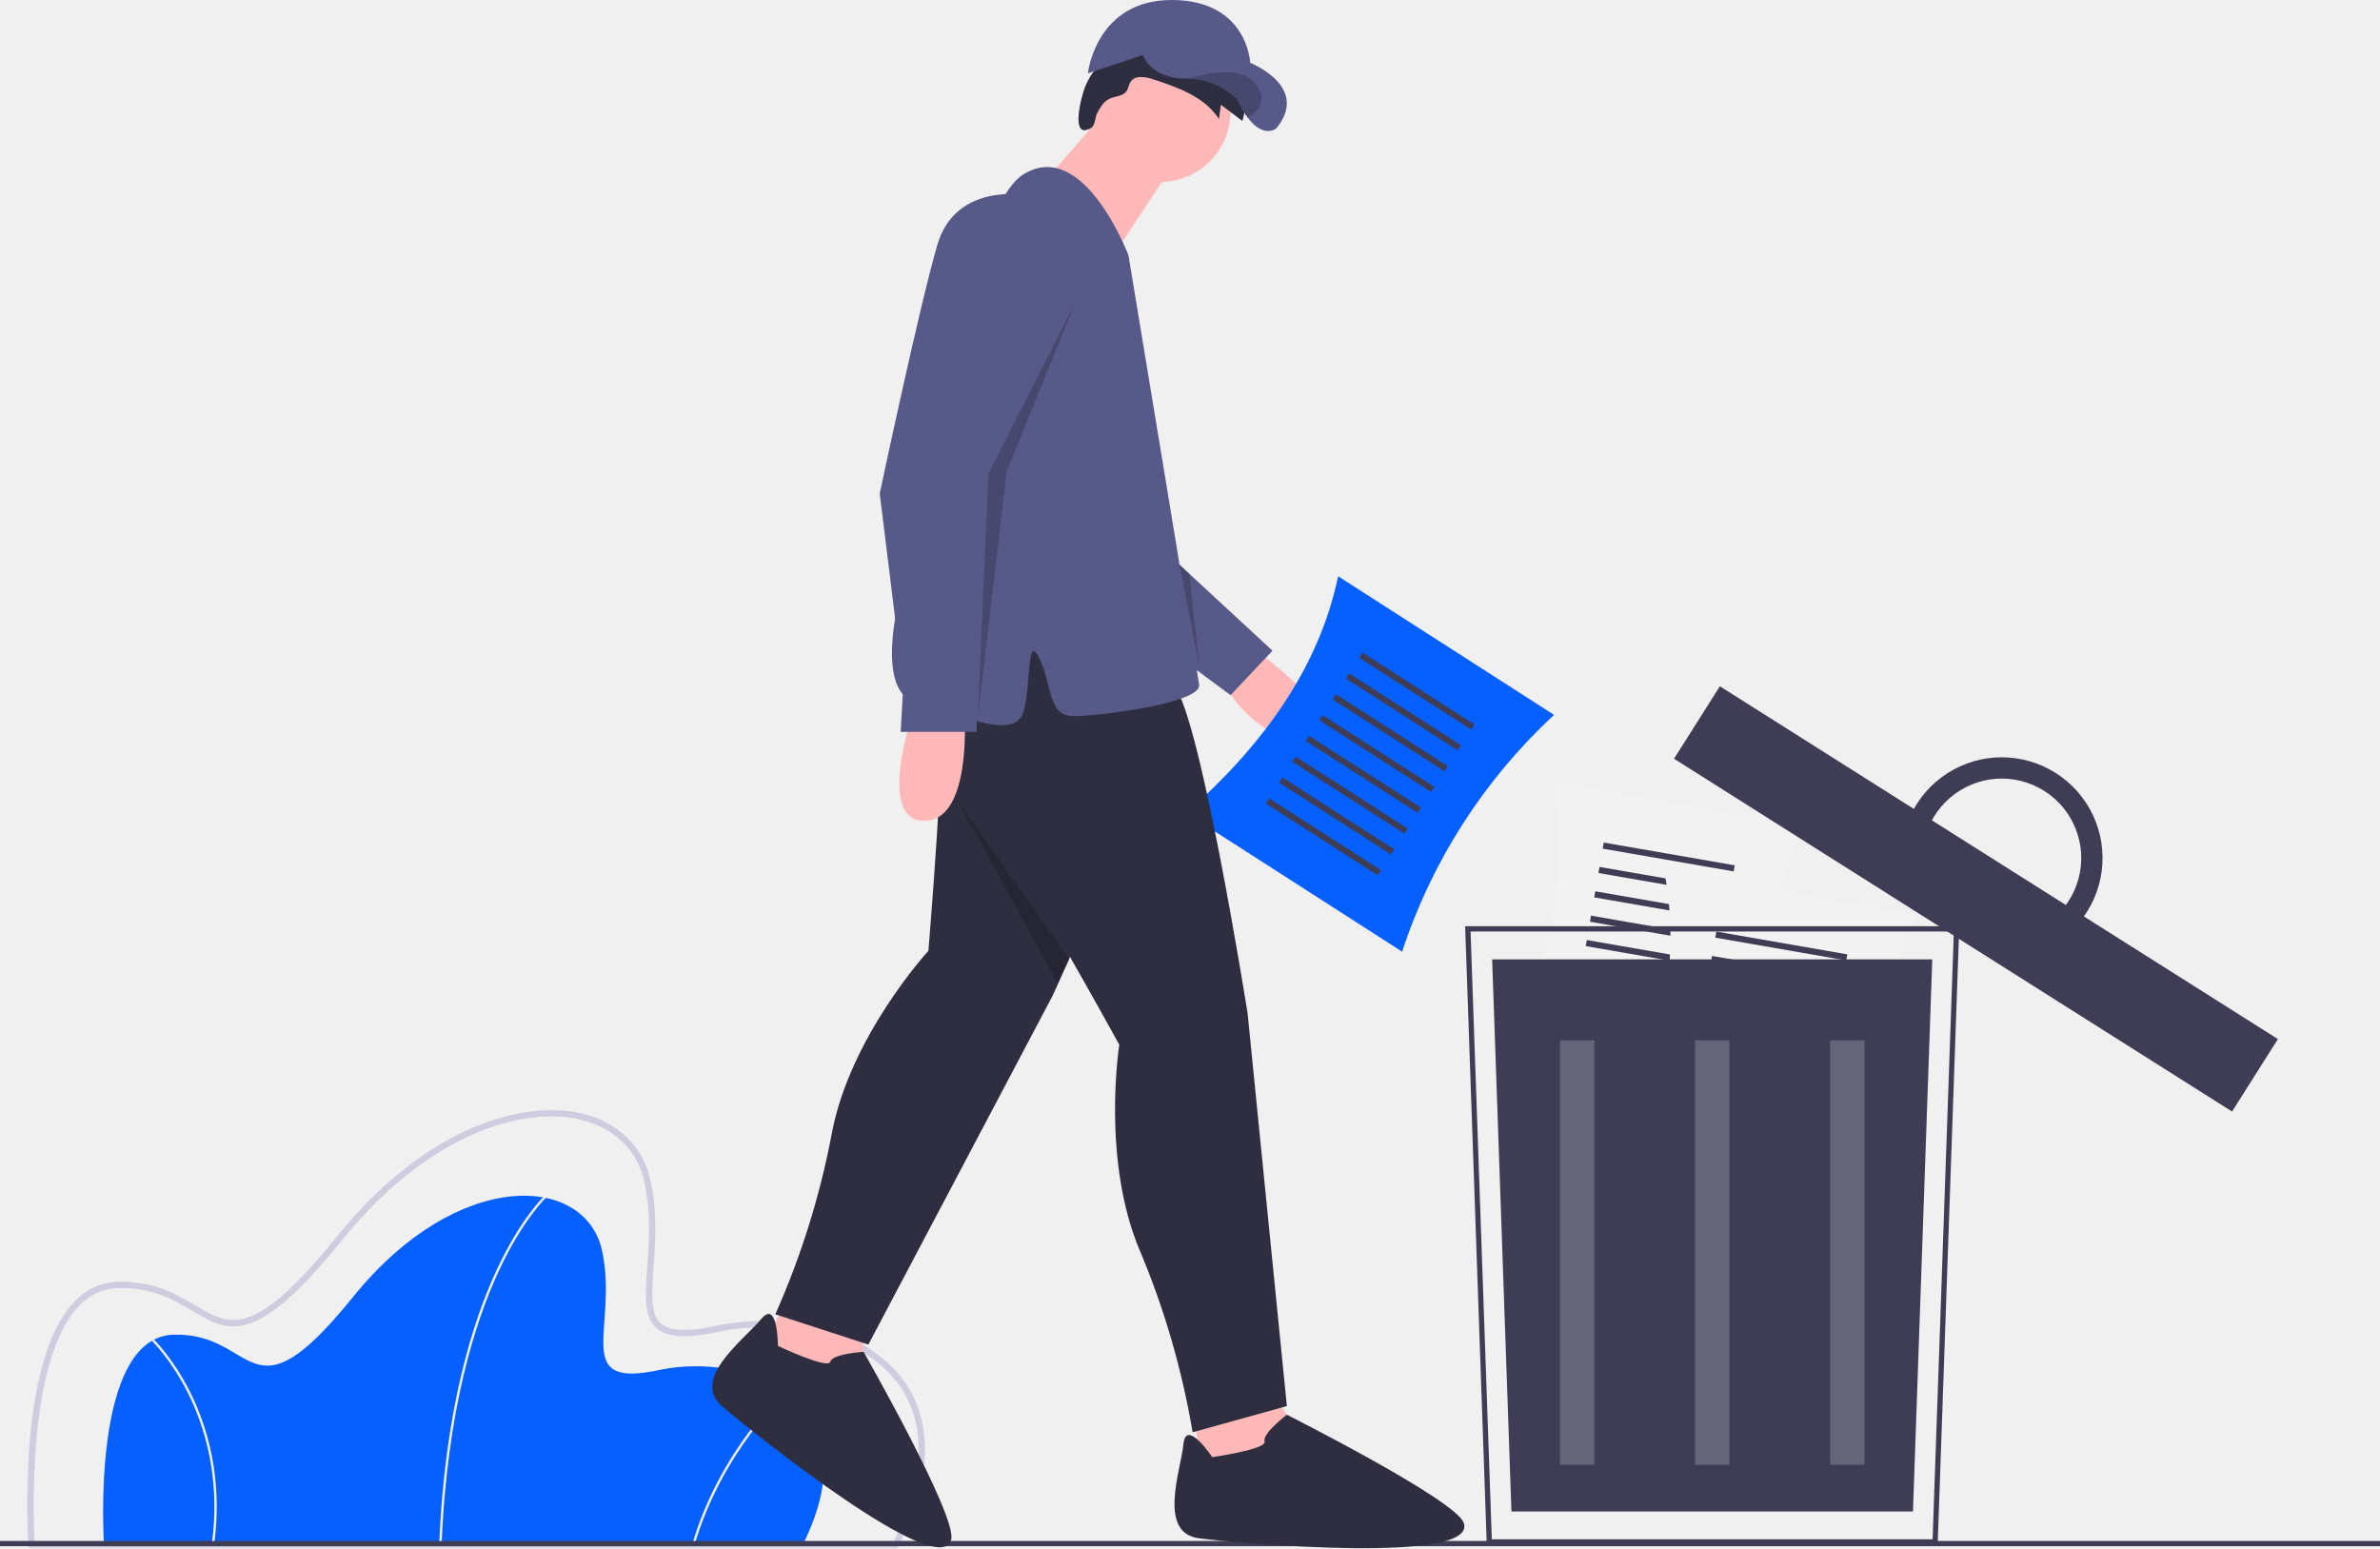
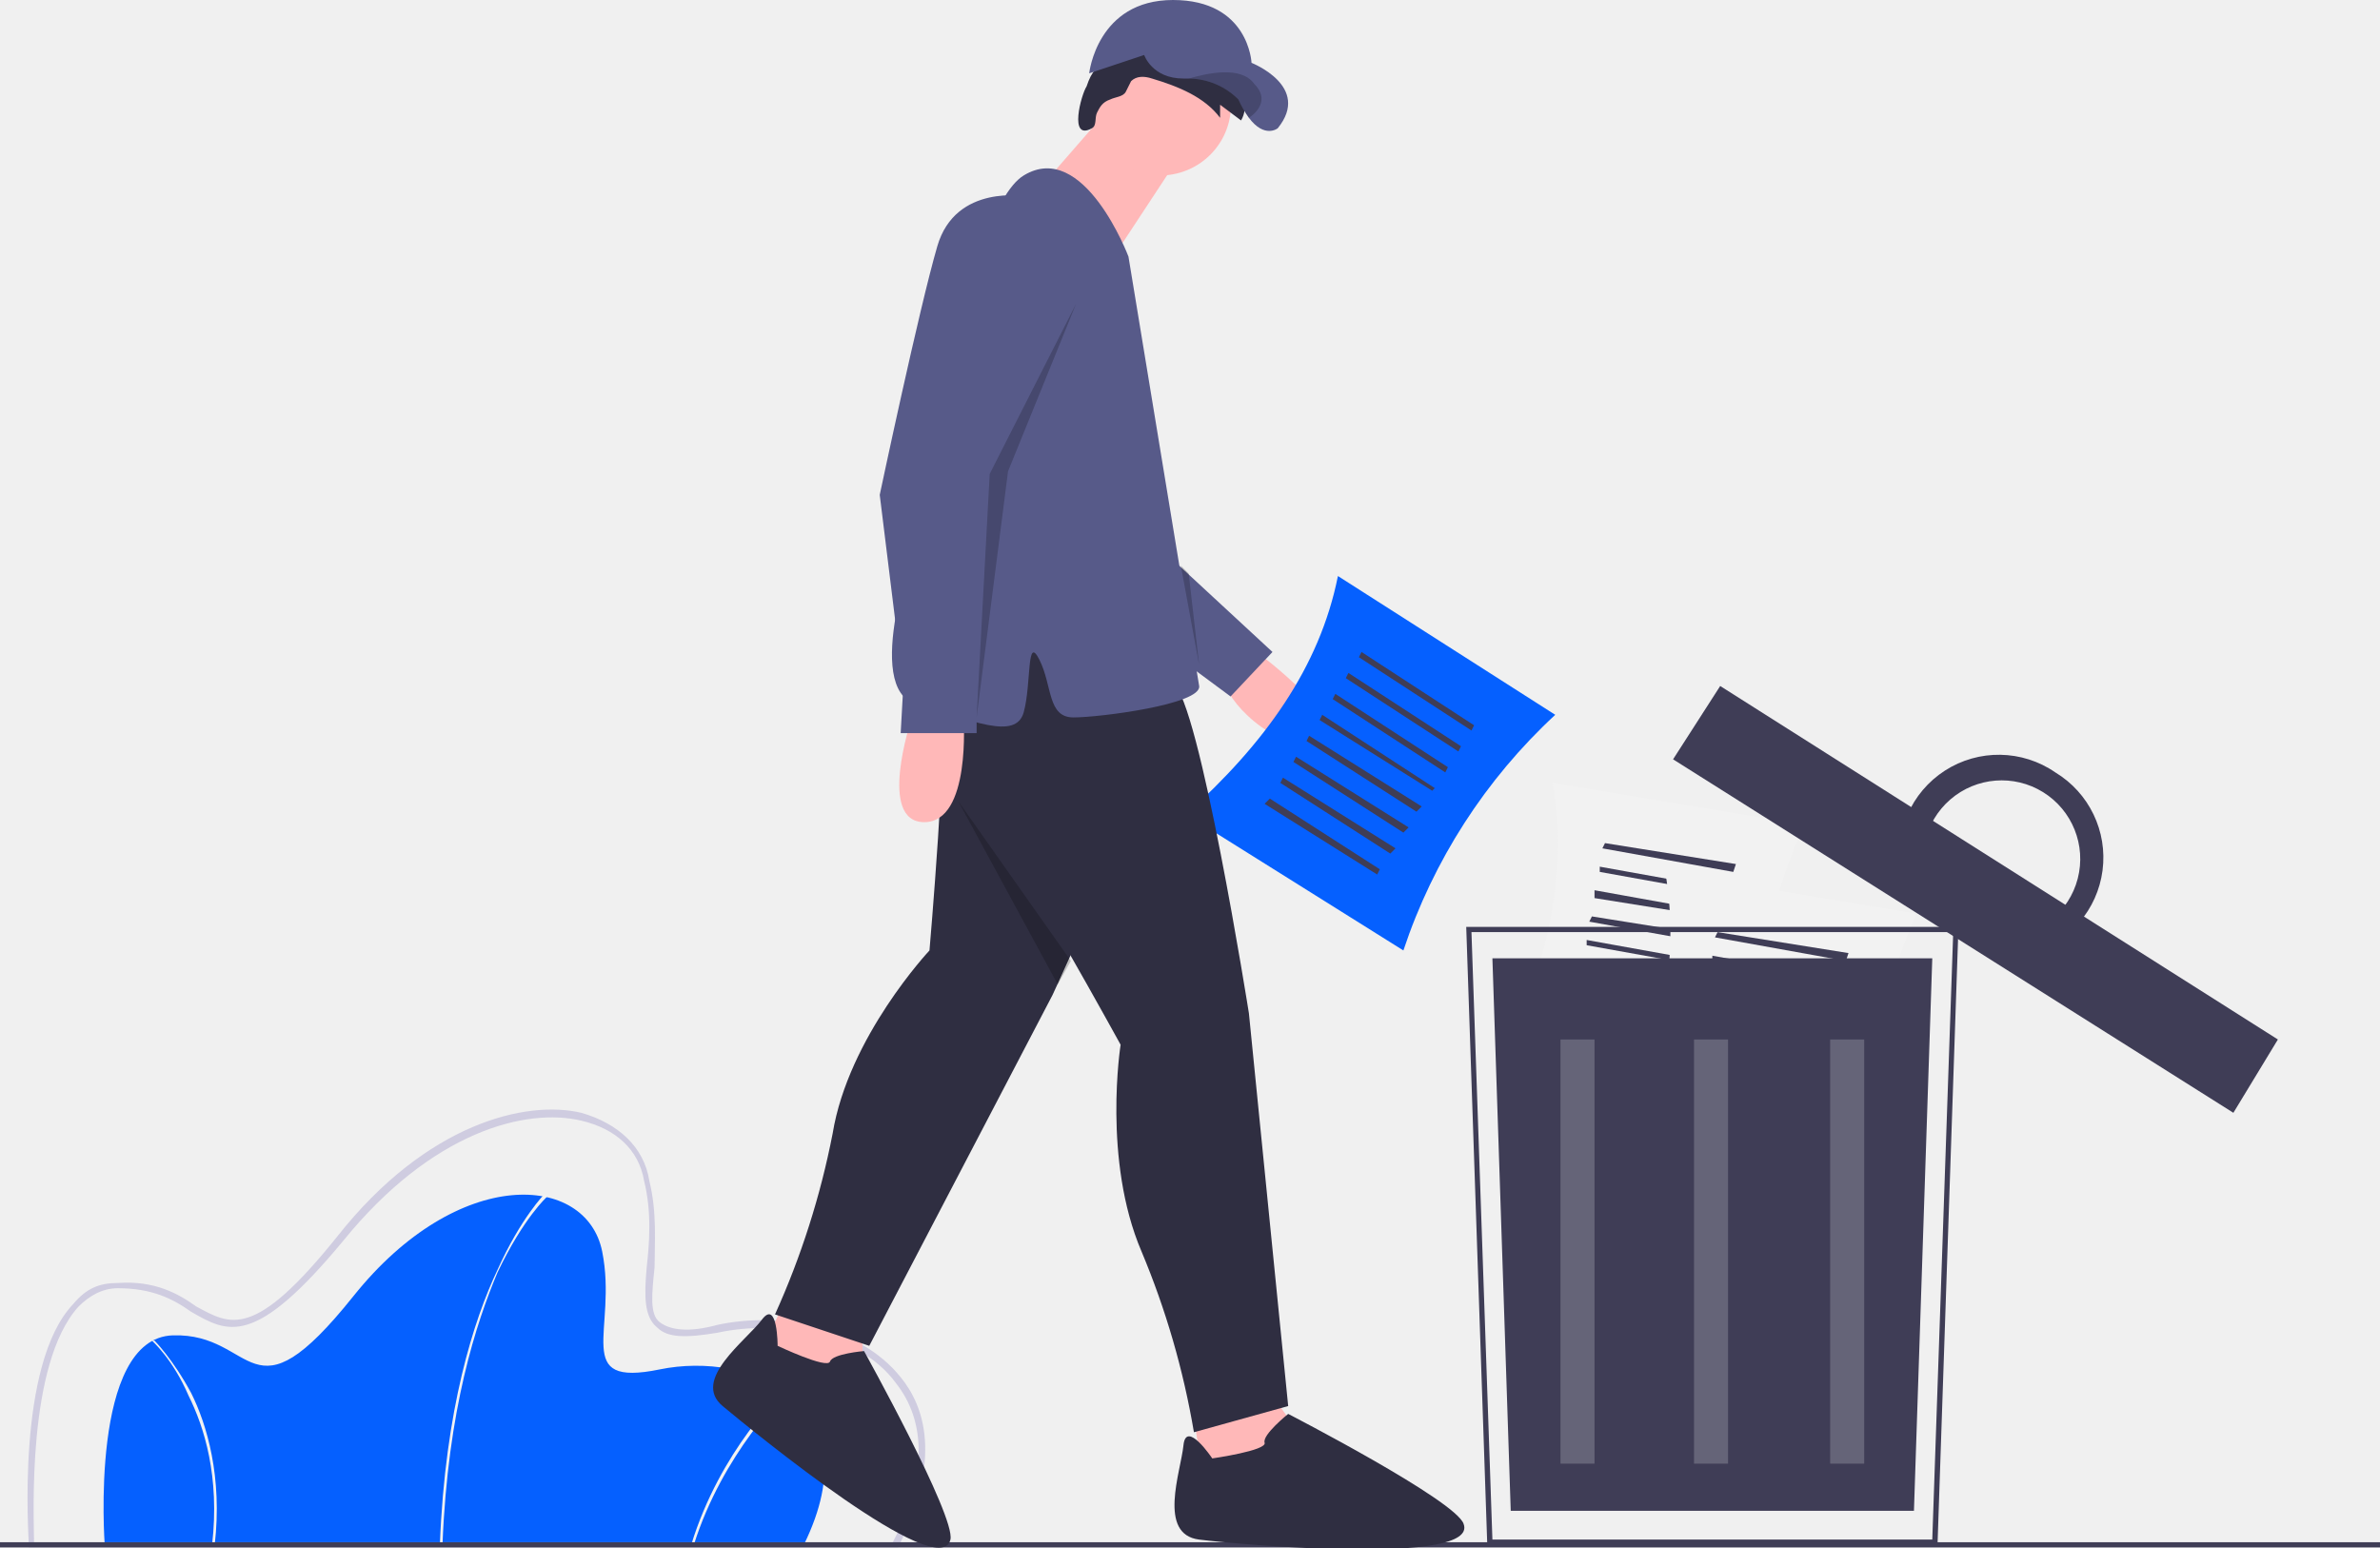
- <svg xmlns="http://www.w3.org/2000/svg" data-name="Layer 1" viewBox="0 0 909 591.27">
+ <svg xmlns="http://www.w3.org/2000/svg" data-name="Layer 1" viewBox="0 0 909 591">
  <defs />
-   <path fill="#0560ff" d="M306.595 589.968H39.728s-5.409-79.339 26.597-80.24 28.4 35.162 68.52-14.425 88.805-46.882 95.116-17.581-12.171 52.742 21.638 45.53 82.494 11.72 54.996 66.717z" />
-   <path fill="#f2f2f2" d="M168.656 589.986l-.901-.036c2.101-52.236 13.041-85.798 21.848-104.755 9.563-20.583 18.778-28.916 18.87-28.998l.599.674c-.091.081-9.198 8.331-18.685 28.775-8.759 18.876-19.639 52.301-21.732 104.34zM265.242 590.094l-.865-.252c10.422-35.772 34.964-58.357 35.211-58.581l.606.667c-.245.222-24.603 22.648-34.951 58.165zM81.761 590.03l-.893-.124c3.536-25.501-2.851-45.287-8.832-57.394-6.476-13.109-13.865-20.269-13.939-20.34l.624-.651c.075.072 7.578 7.342 14.123 20.591 6.037 12.221 12.484 32.189 8.917 57.917z" />
-   <path fill="#cfcce0" d="M342.814 591.174H10.944l-.077-1.124c-.191-2.797-4.424-68.764 16.95-92.301 4.778-5.262 10.534-8.024 17.107-8.209 13.933-.396 22.688 4.822 29.75 9.011 13.311 7.896 22.104 13.113 54.075-26.402 34.635-42.808 72.005-52.018 93.488-46.897 13.88 3.31 23.447 12.663 26.247 25.662 2.651 12.309 1.807 23.875 1.128 33.168-.726 9.943-1.3 17.797 2.784 21.357 3.409 2.97 10.214 3.24 21.413.85 22.78-4.86 54.565-.701 70.52 19.912 8.584 11.09 15.345 31.249-1.183 64.306zm-329.605-2.412h328.112c12.317-24.988 12.701-46.098 1.102-61.084-14.636-18.91-45.341-23.887-68.109-19.029-12.168 2.596-19.418 2.168-23.501-1.39-4.993-4.351-4.381-12.735-3.606-23.351.668-9.14 1.498-20.514-1.08-32.485-2.596-12.055-11.508-20.738-24.448-23.823-20.797-4.962-57.123 4.132-91.053 46.067-33.282 41.135-43.308 35.19-57.181 26.96-7.149-4.24-15.266-9.049-28.452-8.675-5.892.166-11.07 2.662-15.39 7.419-19.21 21.154-16.865 80.473-16.394 89.391z" />
-   <path fill="#f2f2f2" d="M670.74 421.179l-96.549-16.788c17.258-35.794 25.144-71.159 18.406-105.855l96.549 16.788a214.511 214.511 0 00-18.406 105.855z" />
-   <path fill="#3f3d56" d="M612.524 321.775l50.019 8.697-.405 2.326-50.019-8.697zM610.906 331.081l50.019 8.697-.405 2.326-50.019-8.697zM609.288 340.391l50.02 8.697-.405 2.326-50.02-8.697zM607.67 349.693l50.019 8.697-.405 2.326-50.019-8.697zM606.052 358.999l50.019 8.697-.405 2.326-50.019-8.697zM604.434 368.305l50.019 8.697-.405 2.326-50.019-8.697zM602.816 377.611l50.019 8.697-.405 2.326-50.019-8.697zM601.198 386.917l50.019 8.697-.405 2.326-50.019-8.697z" />
-   <path fill="#f2f2f2" d="M713.74 455.179l-96.549-16.788c17.258-35.794 25.144-71.159 18.406-105.855l96.549 16.788a214.511 214.511 0 00-18.406 105.855z" />
-   <path fill="#3f3d56" d="M655.524 355.775l50.019 8.697-.405 2.326-50.019-8.697zM653.906 365.081l50.019 8.697-.405 2.326-50.019-8.697zM652.288 374.391l50.02 8.697-.405 2.326-50.02-8.697zM650.67 383.693l50.019 8.697-.405 2.326-50.019-8.697zM649.052 392.999l50.019 8.697-.405 2.326-50.019-8.697zM647.434 402.305l50.019 8.697-.405 2.326-50.019-8.697zM645.816 411.611l50.019 8.697-.405 2.326-50.019-8.697zM644.198 420.917l50.019 8.697-.405 2.326-50.019-8.697z" />
-   <path fill="#3f3d56" d="M740.058 589.88H567.842l-.033-.965-8.223-235.176h188.728zm-170.284-2H738.126l8.117-232.141H561.656z" />
-   <path fill="#3f3d56" d="M730.627 577.241H577.272l-7.373-210.863H738l-7.373 210.863z" />
-   <g fill="#fff" opacity=".2">
-     <path d="M595.824 397.31h13.099v162.097h-13.099zM647.4 397.31h13.099v162.097h-13.099zM698.976 397.31h13.099v162.097h-13.099z" />
-   </g>
-   <path fill="#3f3d56" d="M639.371 289.768l17.499-27.679 213.13 134.742-17.499 27.679z" />
-   <path fill="#3f3d56" d="M785.105 295.183a38.459 38.459 0 00-58.62 38.07l10.196 6.446a30.344 30.344 0 1128.98 18.321l10.196 6.446a38.459 38.459 0 009.249-69.283zM0 588.5h909v2H0z" />
-   <path fill="#ffb8b8" d="M480 248.5s39 29 23 34-36-17-35-23 12-11 12-11z" />
-   <path fill="#575a89" d="M446 211.5l40 37-16 17-27-20 3-34z" />
-   <path fill="#0560ff" d="M535.508 363.44l-82.468-52.939c29.795-26.291 50.787-55.825 58.042-90.417l82.468 52.939a214.511 214.511 0 00-58.042 90.417z" />
-   <path fill="#3f3d56" d="M520.429 249.234l42.724 27.426-1.276 1.987-42.724-27.426zM515.327 257.183l42.724 27.426-1.276 1.987-42.724-27.426zM510.224 265.132l42.724 27.426-1.276 1.987-42.724-27.426zM505.122 273.08l42.724 27.426-1.276 1.987-42.724-27.426zM500.019 281.029l42.724 27.426-1.276 1.987-42.724-27.426zM494.916 288.978l42.724 27.426-1.276 1.987-42.724-27.426zM489.814 296.927l42.724 27.426-1.276 1.987-42.724-27.426zM484.711 304.875l42.724 27.426-1.276 1.987-42.724-27.426z" />
-   <path fill="#ffb8b8" d="M303.165 490.416l-15.178 31.932 42.459 10.16-1.183-30.783-26.098-11.309zM455 533.5l5 35 41-15-18-25-28 5z" />
-   <path fill="#2f2e41" d="M364.192 203.906s-6.283 40.231-4.573 59.364-5.031 99.858-5.031 99.858-30.153 32.799-36.997 70.258a312.689 312.689 0 01-21.47 68.557l35.529 11.564 70.406-133.296s50.492-110.506 45.474-121.033-12.884-52.943-12.884-52.943z" />
-   <path fill="#2f2e41" d="M297.119 514.005s-.043-18.028-6.404-10.247-27.126 22.807-14.897 33.318 83.644 67.474 87.487 50.824c2.134-9.244-33.484-71.638-33.484-71.638s-11.893.745-12.718 3.798-19.984-6.054-19.984-6.054z" />
-   <path fill="#ffb8b8" d="M424 40.5l-27 31 27 28 25-38-25-21z" />
-   <path fill="#ffb8b8" d="M470 42.5a27.012 27.012 0 11-.49-5.11 27.002 27.002 0 01.49 5.11z" />
-   <path fill="#2f2e41" d="M425.215 22.059c9.37-4.355 20.413-3.799 30.297-.785 5.607 1.71 11.141 4.287 15.065 8.641s5.943 10.769 3.903 16.264l-8.172-6.18-.749 5.447c-5.394-8.415-15.639-12.07-25.141-15.171-2.972-.97-6.917-1.632-8.63.983-.722 1.102-.804 2.54-1.572 3.61-1.44 2.006-4.449 1.829-6.653 2.942-2.064 1.042-3.314 3.169-4.427 5.195s-.62 4.864-2.635 5.996c-8.084 4.541-3.318-12.945-2-16 2.603-6.034 4.773-8.18 10.715-10.941zM347.5 261s17 37 29 52 51 86 51 86-7 44 8 79a312.689 312.689 0 0120 69l36-10-15-150s-19-120-29-126-40-37-40-37z" />
-   <path fill="#575a89" d="M431 97.5s-17-45-40-31-41 139-41 139-21 57 0 63 38 14 41 3 1-30 6-20 3 22 13 22 49-5 48-12-27-164-27-164z" />
-   <path fill="#ffb8b8" d="M348 274.5s-13 39 5 39 15.399-39.374 15.399-39.374z" />
-   <path fill="#2f2e41" d="M463 556.5s-10-15-11-5-10 34 6 36 107 10 101-6c-3.331-8.883-67.5-41.194-67.5-41.194S482 547.5 483 550.5s-20 6-20 6z" />
-   <path fill="#575a89" d="M487.5 49s-4.74 4.07-10.89-3.98A39.017 39.017 0 01472.5 38a27.461 27.461 0 00-18.56-7.97q-.705-.03-1.44-.03c-13 0-16-9-16-9l-21 7s3-28 32-28 30 24 30 24 23 9 10 25z" />
-   <path d="M476.61 45.02a39.017 39.017 0 01-4.11-7.02 27.461 27.461 0 00-18.56-7.97c7.31-2.29 20.02-4.95 25.56 1.97 5.1 6.37.86 10.71-2.89 13.02z" opacity=".2" />
-   <path fill="#575a89" d="M392 74.5s-27-5-34 19-22 95-22 95l9 73-1 18h29v-19c0-2 4-80 4-80l33-75s7-24-18-31z" />
-   <path d="M410.5 116l-33 65-4.049 93.126L384.5 180l26-64zM450.525 215.686l7.494 38.408-3.747-34.942-3.747-3.466zM365.5 305.5l43 61-4.5 9-38.5-70z" opacity=".2" />
+   <path fill="#0560ff" d="M307 590H40s-6-79 26-80 29 35 69-15 89-47 95-17-12 52 22 45 82 12 55 67z" />
+   <path fill="#f2f2f2" d="M169 590h-1c2-52 13-86 22-105 9-20 18-29 18-29l1 1s-9 8-19 29c-8 19-19 52-21 104zm96 0h-1c11-36 35-59 36-59v1s-24 23-35 58zm-183 0h-1c3-26-3-45-9-57-6-14-14-21-14-21h1s7 7 14 20c6 12 12 32 9 58z" />
+   <path fill="#cfcce0" d="M343 591H11v-1c0-3-5-69 17-92 5-6 10-8 17-8 14-1 23 4 30 9 13 7 22 13 54-27 34-43 72-52 93-47 14 4 24 13 26 26 3 12 2 24 2 33-1 10-2 18 2 21s11 4 22 1c23-5 54 0 70 20 9 11 16 31-1 65zm-330-2h328c13-25 13-46 1-61-14-19-45-24-68-19-12 2-19 2-23-2-5-4-5-12-4-23 1-9 2-21-1-33-2-12-11-20-24-23-21-5-57 4-91 46-34 41-44 35-58 27-7-5-15-9-28-9-6 0-11 3-15 7-20 22-17 81-17 90z" />
+   <path fill="#f2f2f2" d="M671 421l-97-17c17-35 25-71 19-105l96 16a215 215 0 00-18 106z" />
+   <path fill="#3f3d56" d="M613 322l50 8-1 3-50-9zm-2 9l50 9v2l-50-9zm-2 9l50 9v2l-50-8zm-1 10l50 8-1 3-50-9zm-2 9l50 9v2l-50-9zm-2 9l50 9v2l-50-8zm-1 10l50 8-1 3-50-9zm-2 9l50 9v2l-50-9z" />
+   <path fill="#f2f2f2" d="M714 455l-97-17c17-35 25-71 19-105l96 16a215 215 0 00-18 106z" />
+   <path fill="#3f3d56" d="M656 356l50 8-1 3-50-9zm-2 9l50 9v2l-50-9zm-2 9l50 9v2l-50-8zm-1 10l50 8-1 3-50-9zm-2 9l50 9v2l-50-9zm-2 9l50 9v2l-50-8zm-1 10l50 8-1 3-50-9zm-2 9l50 9v2l-50-9z" />
+   <path fill="#3f3d56" d="M740 590H568v-1l-8-235h188zm-170-2h168l8-232H562z" />
+   <path fill="#3f3d56" d="M731 577H577l-7-211h168l-7 211z" />
+   <path fill="#fff" d="M596 397h13v162h-13zm51 0h13v162h-13zm52 0h13v162h-13z" opacity=".2" />
+   <path fill="#3f3d56" d="M639 290l18-28 213 135-17 28z" />
+   <path fill="#3f3d56" d="M785 295a38 38 0 00-59 38l11 7a30 30 0 1129 18l10 6a38 38 0 009-69zM0 589h909v2H0z" />
+   <path fill="#ffb8b8" d="M480 249s39 29 23 34-36-17-35-23 12-11 12-11z" />
+   <path fill="#575a89" d="M446 212l40 37-16 17-27-20 3-34z" />
+   <path fill="#0560ff" d="M536 363l-83-52c30-27 51-56 58-91l83 53a215 215 0 00-58 90z" />
+   <path fill="#3f3d56" d="M520 249l43 28-1 2-43-28zm-5 8l43 28-1 2-43-28zm-5 8l43 28-1 2-43-28zm-5 8l43 28-1 1-43-27zm-5 8l43 27-2 2-42-27zm-5 8l43 27-2 2-42-27zm-5 8l43 27-2 2-42-27zm-5 8l42 27-1 2-43-27z" />
+   <path fill="#ffb8b8" d="M303 490l-15 32 42 11-1-31-26-12zm152 44l5 35 41-15-18-25-28 5z" />
+   <path fill="#2f2e41" d="M364 204s-6 40-4 59-5 100-5 100-31 33-37 70a313 313 0 01-22 69l36 12 70-134s51-110 46-121-13-53-13-53z" />
+   <path fill="#2f2e41" d="M297 514s0-18-6-10-27 23-15 33 83 68 87 51c2-9-33-72-33-72s-12 1-13 4-20-6-20-6z" />
+   <path fill="#ffb8b8" d="M424 41l-27 31 27 28 25-38-25-21z" />
+   <path fill="#ffb8b8" d="M470 43a27 27 0 110-6 27 27 0 010 6z" />
+   <path fill="#2f2e41" d="M425 22c10-4 21-4 31-1 5 2 11 5 15 9s6 11 3 16l-8-6v5c-6-8-16-12-26-15-3-1-6-1-8 1l-2 4c-1 2-4 2-6 3-3 1-4 3-5 5s0 5-2 6c-9 5-4-13-2-16 2-6 4-8 10-11zm-77 239s17 37 29 52 51 86 51 86-7 44 8 79a313 313 0 0120 69l36-10-15-150s-19-120-29-126-40-37-40-37z" />
+   <path fill="#575a89" d="M431 98s-17-45-40-31-41 139-41 139-21 57 0 63 38 14 41 3 1-30 6-20 3 22 13 22 49-5 48-12L431 98z" />
+   <path fill="#ffb8b8" d="M348 275s-13 39 5 39 15-40 15-40z" />
+   <path fill="#2f2e41" d="M463 557s-10-15-11-5-10 34 6 36 107 10 101-6c-3-9-67-42-67-42s-10 8-9 11-20 6-20 6z" />
+   <path fill="#575a89" d="M488 49s-5 4-11-4a39 39 0 01-4-7 27 27 0 00-19-8h-2c-12 0-15-9-15-9l-21 7s3-28 32-28 30 24 30 24 23 9 10 25z" />
+   <path d="M477 45a39 39 0 01-4-7 27 27 0 00-19-8c7-2 20-5 25 2 6 6 1 11-2 13z" opacity=".2" />
+   <path fill="#575a89" d="M392 75s-27-5-34 19-22 95-22 95l9 73-1 18h29v-19l4-80 33-75s7-24-18-31z" />
+   <path d="M411 116l-33 65-5 93 12-94 26-64zm40 100l7 38-4-35-3-3zm-85 90l43 61-5 9-38-70z" opacity=".2" />
</svg>
